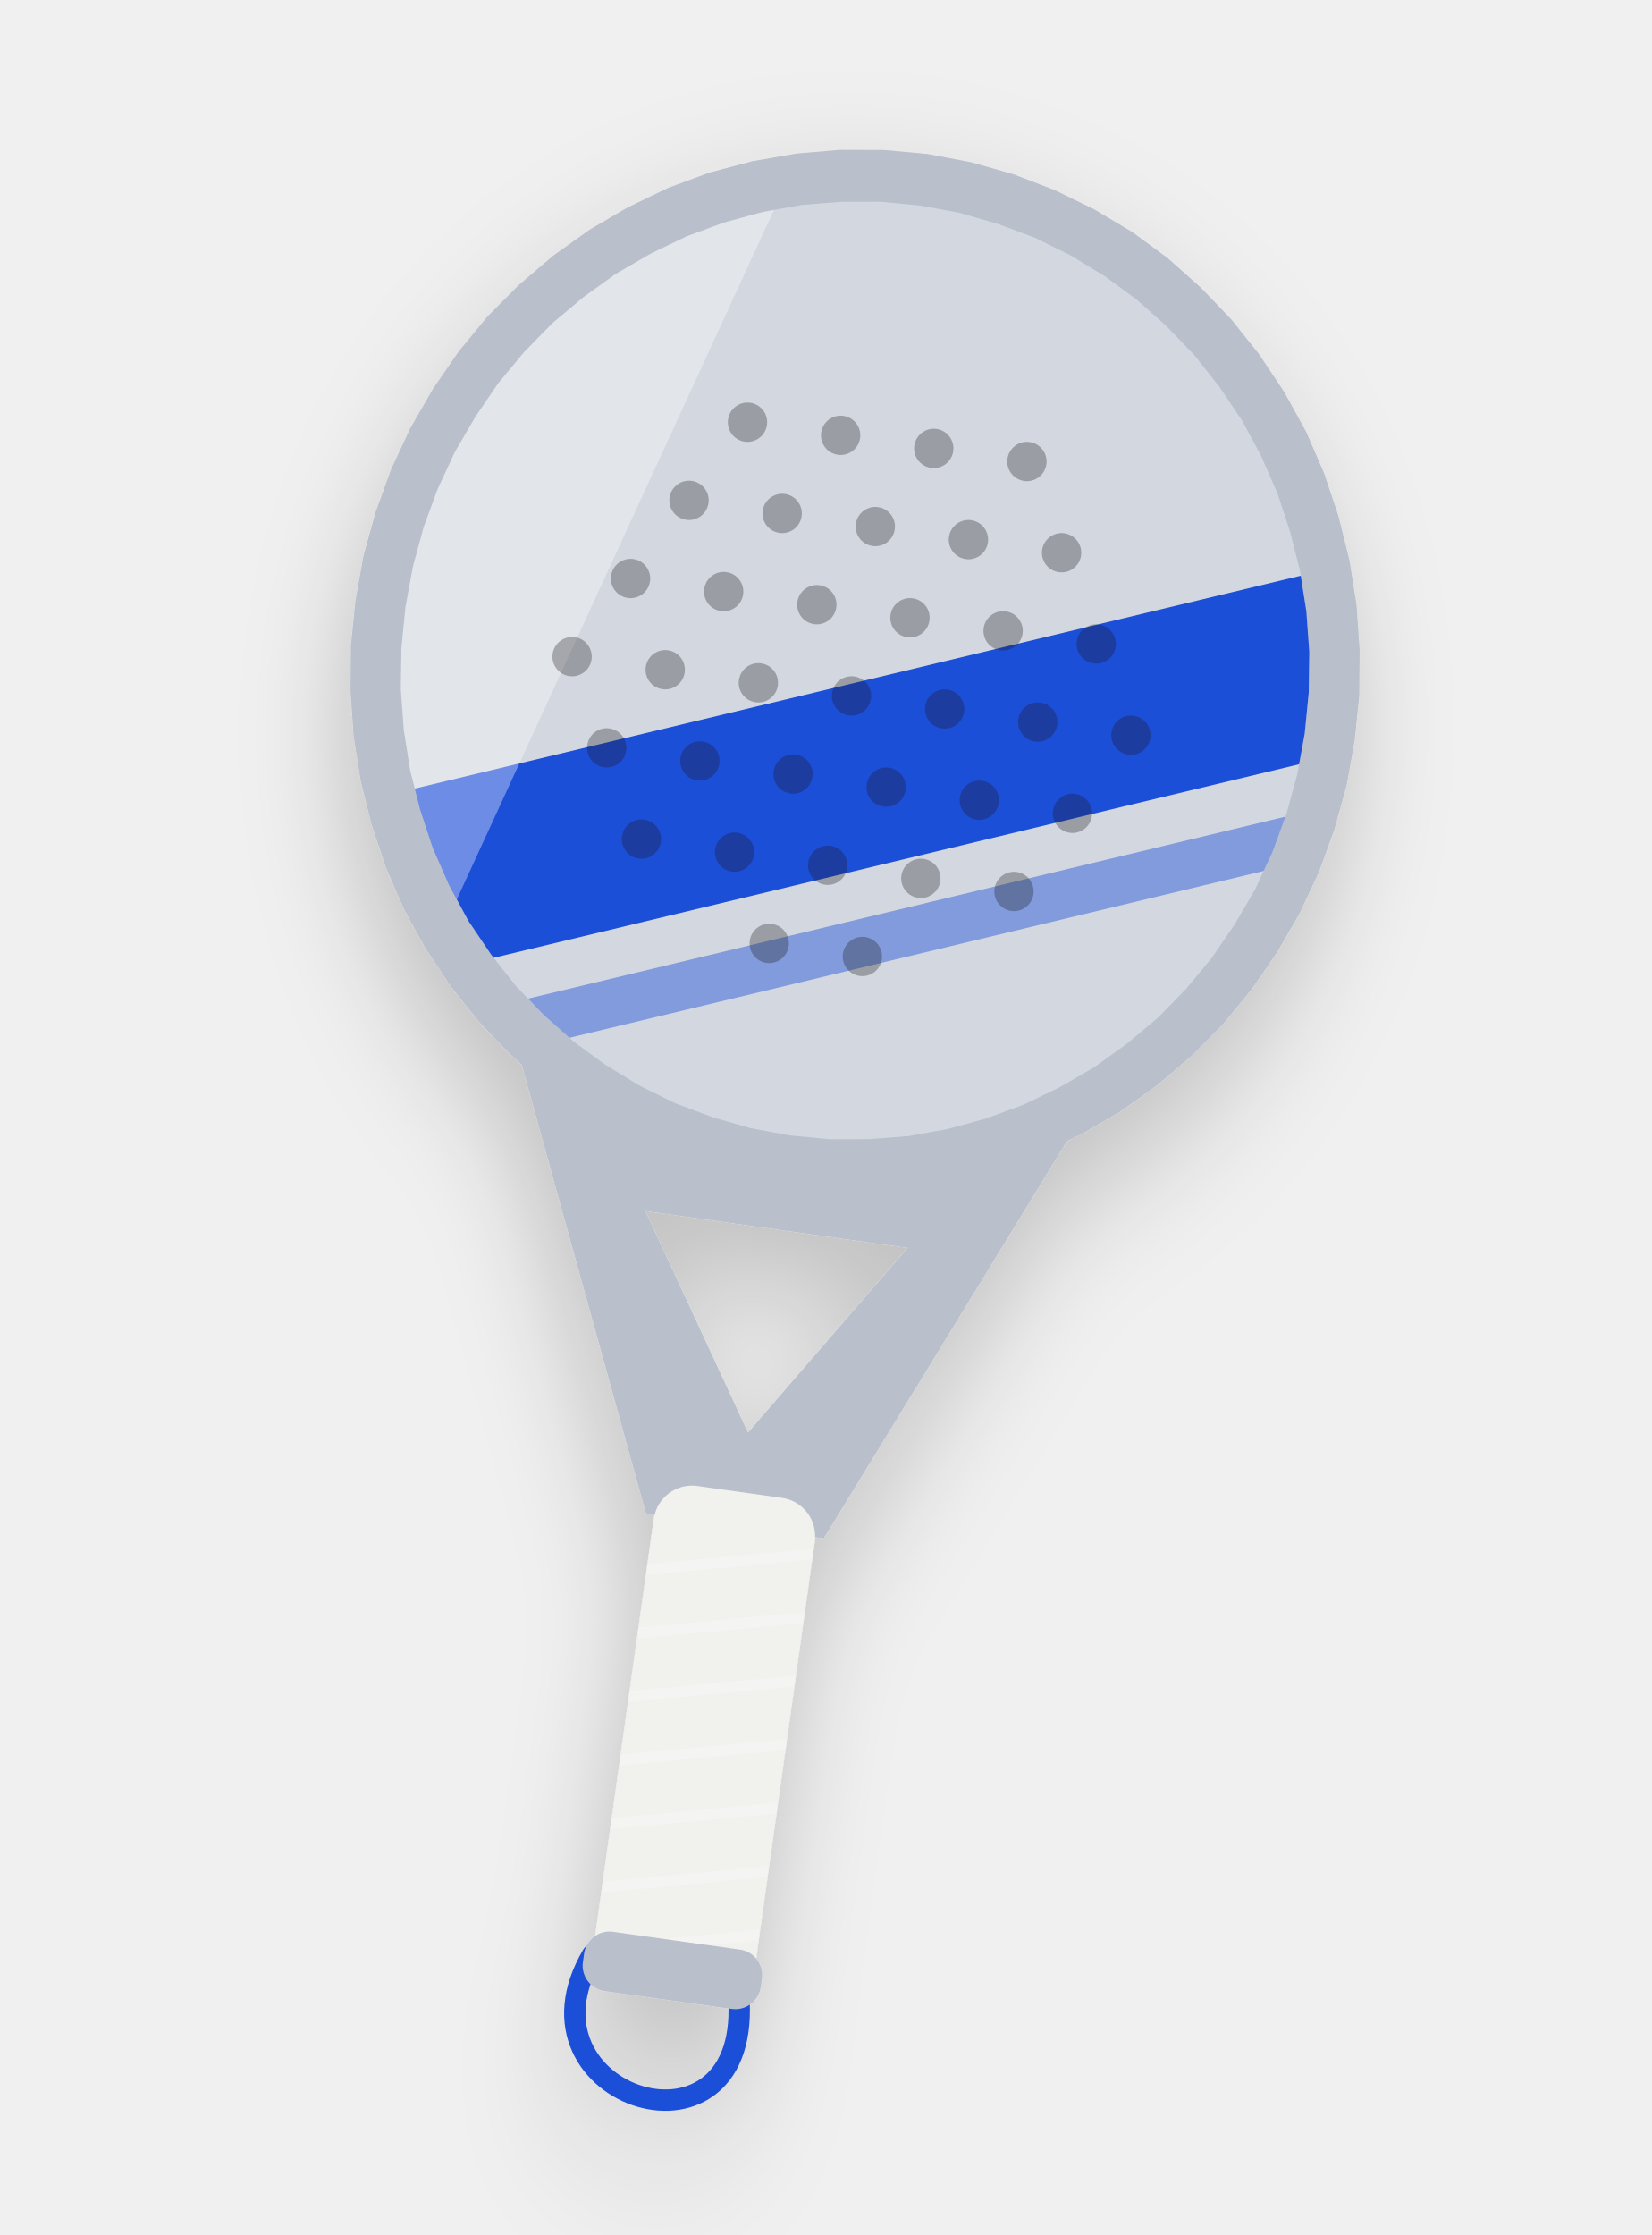
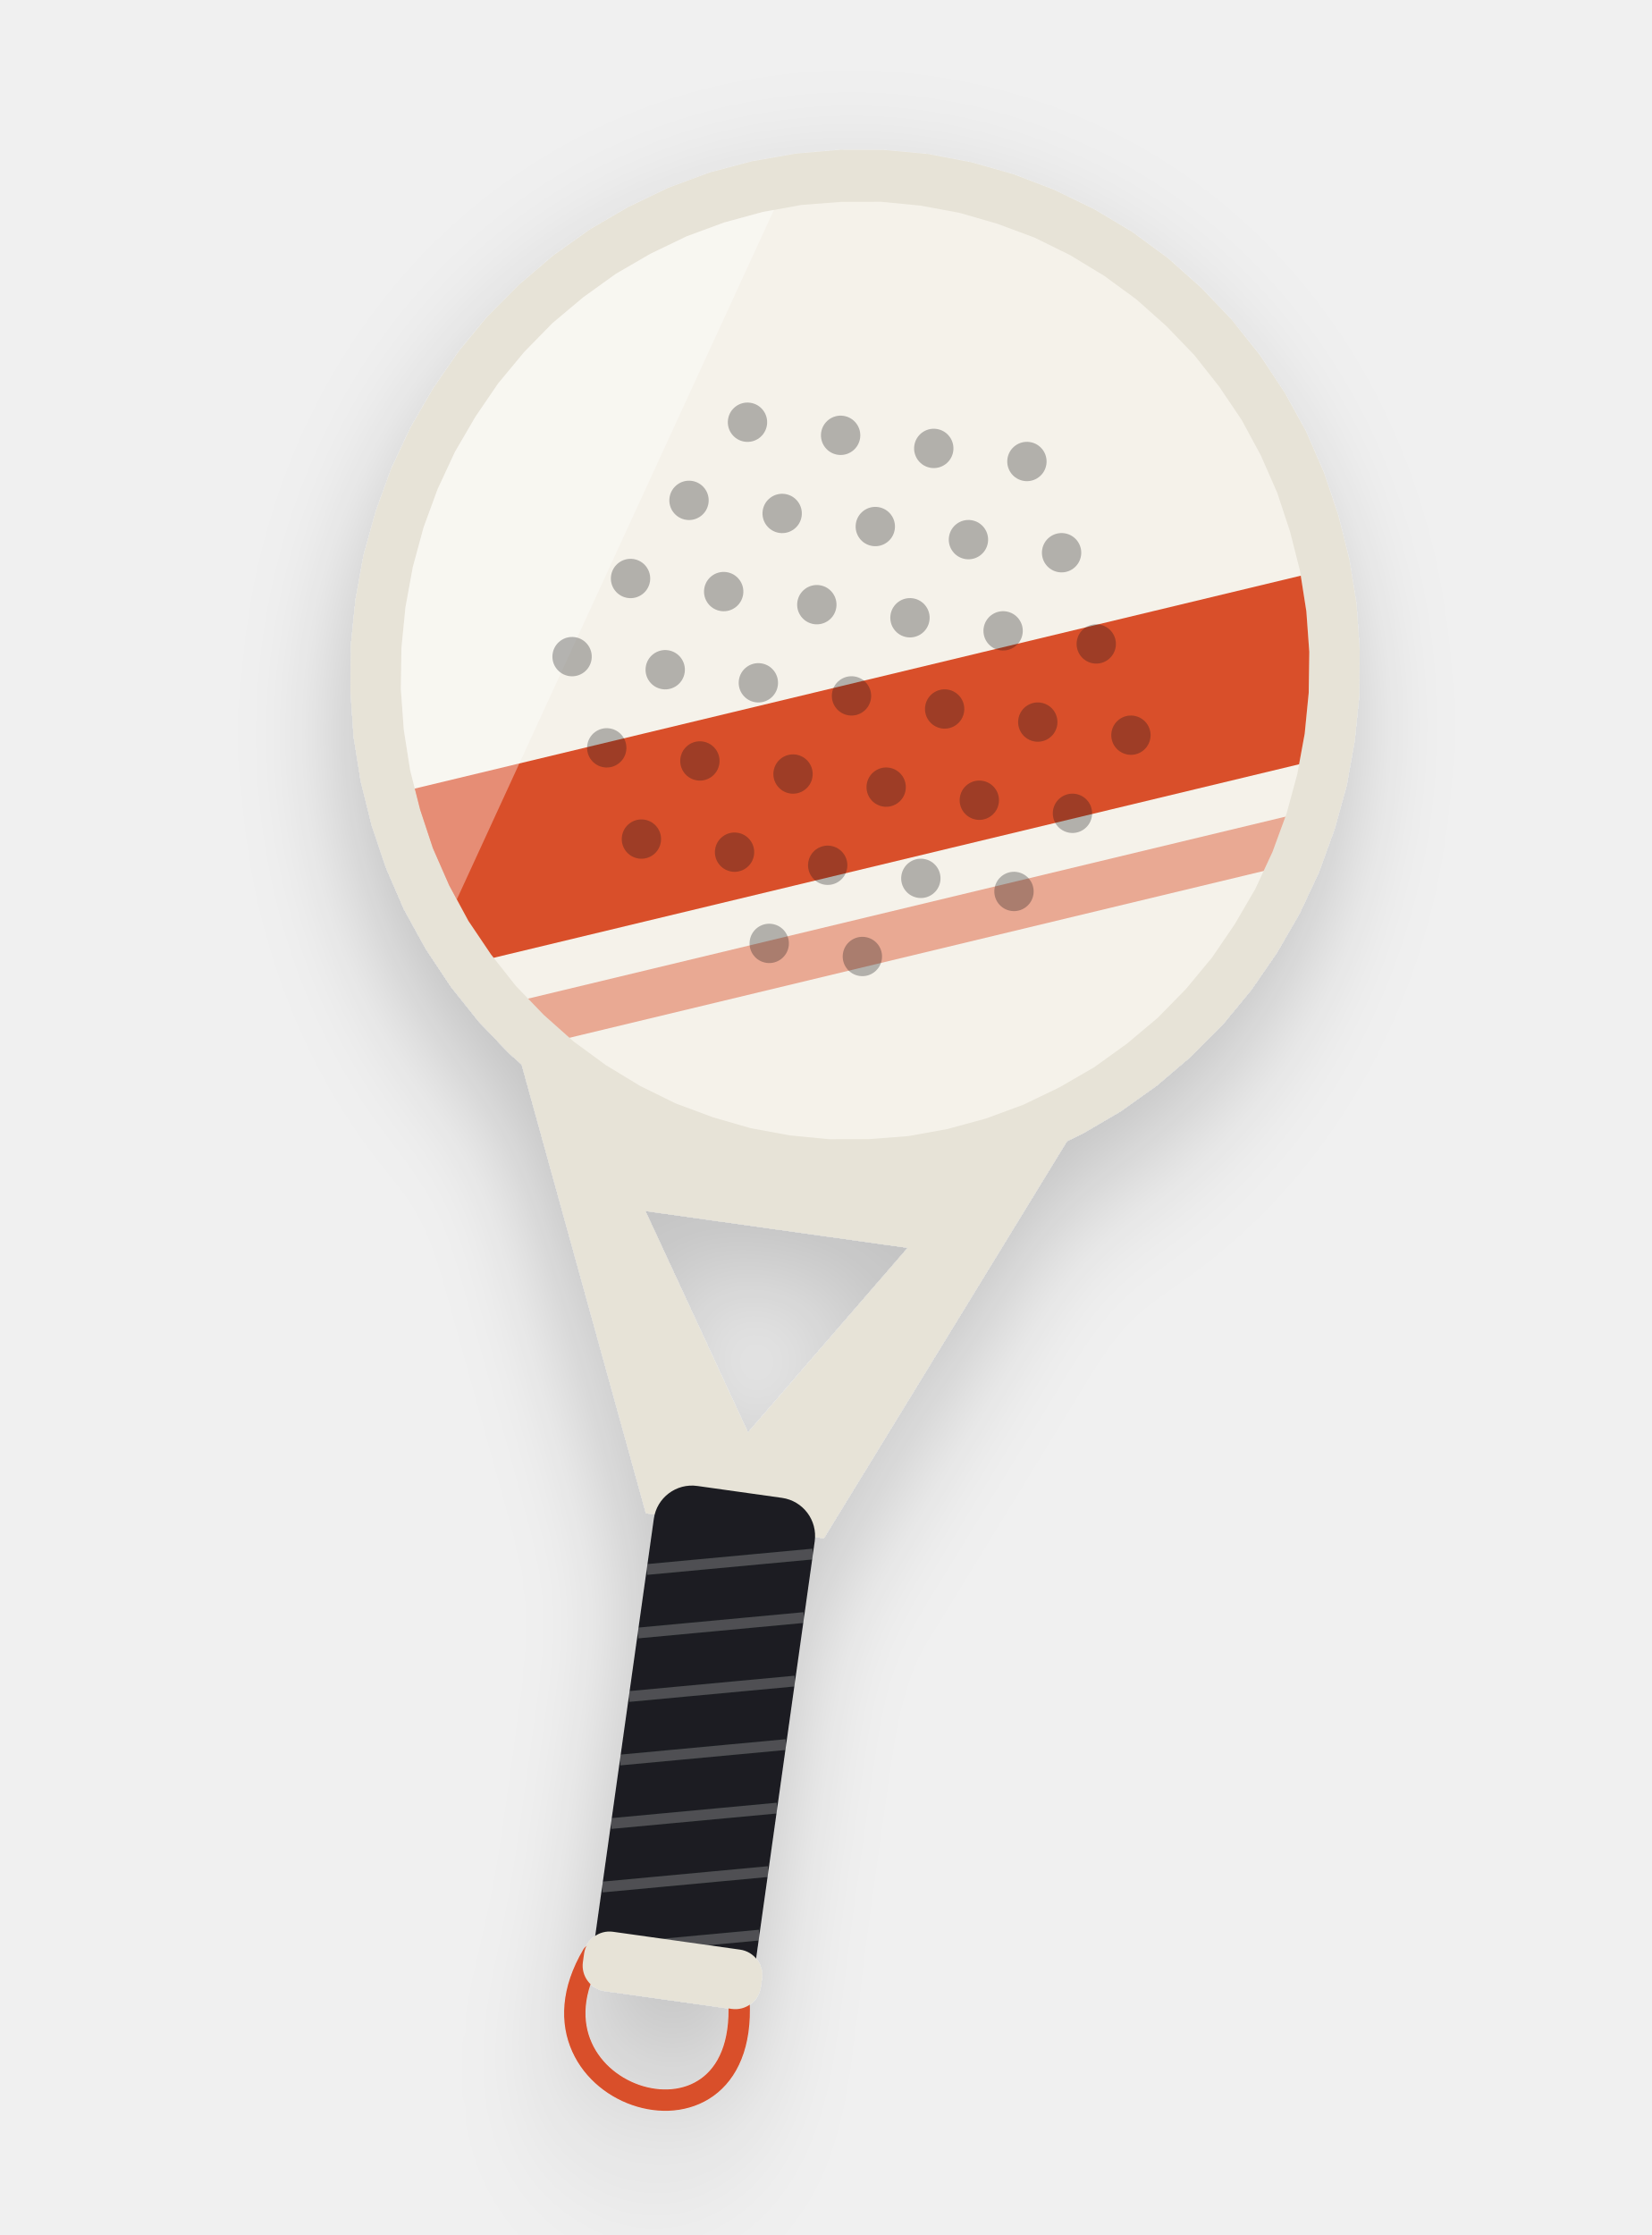
<svg xmlns="http://www.w3.org/2000/svg" viewBox="0 0 340 460">
  <defs>
    <filter id="shadow" x="-30%" y="-20%" width="160%" height="150%">
      <feDropShadow dx="0" dy="14" stdDeviation="14" flood-color="#15171a" flood-opacity=".2" />
    </filter>
    <clipPath id="p-face">
      <path d="M106.2 0 L105.8 9.6 L104.6 19.1 L102.6 28.4 L99.8 37.6 L96.2 46.4 L92 54.9 L87 63 L81.4 70.6 L75.1 77.6 L68.3 84.1 L60.9 89.9 L53.1 95.1 L44.9 99.5 L36.3 103.2 L27.5 106.1 L18.4 108.1 L9.3 109.4 L0 109.8 L-9.3 109.4 L-18.4 108.1 L-27.5 106.1 L-36.3 103.2 L-44.9 99.5 L-53.1 95.1 L-60.9 89.9 L-68.3 84.1 L-75.1 77.6 L-81.4 70.6 L-87 63 L-92 54.9 L-96.2 46.4 L-99.8 37.6 L-102.6 28.4 L-104.6 19.1 L-105.8 9.6 L-106.2 0 L-105.8 -9.6 L-104.6 -19.1 L-102.6 -28.4 L-99.8 -37.6 L-96.2 -46.4 L-92 -54.9 L-87 -63 L-81.4 -70.6 L-75.1 -77.6 L-68.3 -84.1 L-60.9 -89.9 L-53.1 -95.1 L-44.9 -99.5 L-36.3 -103.2 L-27.5 -106.1 L-18.4 -108.1 L-9.3 -109.4 L0 -109.8 L9.3 -109.4 L18.4 -108.1 L27.5 -106.1 L36.3 -103.2 L44.9 -99.5 L53.1 -95.1 L60.9 -89.9 L68.3 -84.1 L75.1 -77.6 L81.4 -70.6 L87 -63 L92 -54.9 L96.2 -46.4 L99.8 -37.6 L102.6 -28.4 L104.6 -19.1 L105.8 -9.6 Z" />
    </clipPath>
    <clipPath id="p-grip">
      <rect x="-19" y="194" width="38" height="112" rx="9" />
    </clipPath>
  </defs>
  <g transform="translate(176 138) rotate(8) scale(0.88)" filter="url(#shadow)">
    <g>
-       <path d="M-19 306 C -34 342, 26 352, 16 310" fill="none" stroke="#1f4fd8" stroke-width="5" stroke-linecap="round" />
-       <path fill-rule="evenodd" fill="#b9c0cb" d="M-74 80 L74 80 L21 202 L-21 202 Z M-31 132 L31 132 L0 180 Z" />
-       <rect x="-19" y="194" width="38" height="118" rx="9" fill="#f1f1ee" />
+       <path d="M-19 306 C -34 342, 26 352, 16 310" fill="none" stroke="#d9502b" stroke-width="5" stroke-linecap="round" />
+       <path fill-rule="evenodd" fill="#e7e3d7" d="M-74 80 L74 80 L21 202 L-21 202 Z M-31 132 L31 132 L0 180 Z" />
+       <rect x="-19" y="194" width="38" height="118" rx="9" fill="#1d1f23" />
      <g stroke="rgba(255,255,255,.22)" stroke-width="2.5" clip-path="url(#p-grip)">
        <path d="M-19 215 L19 206" />
        <path d="M-19 230 L19 221" />
        <path d="M-19 245 L19 236" />
        <path d="M-19 260 L19 251" />
        <path d="M-19 275 L19 266" />
        <path d="M-19 290 L19 281" />
        <path d="M-19 305 L19 296" />
      </g>
-       <rect x="-21" y="300" width="42" height="14" rx="6" fill="#b9c0cb" />
-       <path d="M118 0 L117.6 10.6 L116.2 21.2 L114 31.6 L110.9 41.7 L106.9 51.6 L102.2 61 L96.7 70 L90.4 78.4 L83.4 86.3 L75.8 93.5 L67.7 99.9 L59 105.7 L49.9 110.6 L40.4 114.6 L30.5 117.8 L20.5 120.1 L10.3 121.5 L0 122 L-10.3 121.5 L-20.5 120.1 L-30.5 117.8 L-40.4 114.6 L-49.9 110.6 L-59 105.7 L-67.7 99.9 L-75.8 93.5 L-83.4 86.3 L-90.4 78.4 L-96.7 70 L-102.2 61 L-106.9 51.6 L-110.9 41.7 L-114 31.6 L-116.2 21.2 L-117.6 10.6 L-118 0 L-117.6 -10.6 L-116.2 -21.2 L-114 -31.6 L-110.9 -41.7 L-106.9 -51.6 L-102.2 -61 L-96.7 -70 L-90.4 -78.4 L-83.4 -86.3 L-75.8 -93.5 L-67.7 -99.9 L-59 -105.7 L-49.9 -110.6 L-40.4 -114.6 L-30.5 -117.8 L-20.5 -120.1 L-10.3 -121.5 L0 -122 L10.3 -121.5 L20.5 -120.1 L30.5 -117.8 L40.4 -114.6 L49.9 -110.6 L59 -105.7 L67.7 -99.9 L75.8 -93.5 L83.4 -86.3 L90.4 -78.4 L96.7 -70 L102.2 -61 L106.9 -51.6 L110.9 -41.7 L114 -31.6 L116.2 -21.2 L117.6 -10.6 Z" fill="#b9c0cb" />
-       <path d="M106.2 0 L105.8 9.6 L104.6 19.1 L102.6 28.4 L99.8 37.6 L96.2 46.4 L92 54.9 L87 63 L81.4 70.6 L75.1 77.6 L68.3 84.1 L60.9 89.9 L53.1 95.1 L44.9 99.5 L36.3 103.2 L27.5 106.1 L18.4 108.1 L9.3 109.4 L0 109.8 L-9.3 109.4 L-18.4 108.1 L-27.5 106.1 L-36.3 103.2 L-44.9 99.5 L-53.1 95.1 L-60.9 89.9 L-68.3 84.1 L-75.1 77.6 L-81.4 70.6 L-87 63 L-92 54.9 L-96.2 46.4 L-99.8 37.6 L-102.6 28.4 L-104.6 19.1 L-105.8 9.6 L-106.2 0 L-105.8 -9.6 L-104.6 -19.1 L-102.6 -28.4 L-99.8 -37.6 L-96.2 -46.4 L-92 -54.9 L-87 -63 L-81.4 -70.6 L-75.1 -77.6 L-68.3 -84.1 L-60.9 -89.9 L-53.1 -95.1 L-44.9 -99.5 L-36.3 -103.2 L-27.5 -106.1 L-18.4 -108.1 L-9.3 -109.4 L0 -109.8 L9.3 -109.4 L18.4 -108.1 L27.5 -106.1 L36.3 -103.2 L44.9 -99.5 L53.1 -95.1 L60.9 -89.9 L68.3 -84.1 L75.1 -77.6 L81.4 -70.6 L87 -63 L92 -54.9 L96.2 -46.4 L99.8 -37.6 L102.6 -28.4 L104.6 -19.1 L105.8 -9.6 Z" fill="#d3d8e0" />
+       <rect x="-21" y="300" width="42" height="14" rx="6" fill="#e7e3d7" />
+       <path d="M118 0 L117.6 10.6 L116.2 21.2 L114 31.6 L110.9 41.7 L106.9 51.6 L102.2 61 L96.7 70 L90.4 78.4 L83.4 86.3 L75.8 93.5 L67.7 99.9 L59 105.7 L49.9 110.6 L40.4 114.6 L30.5 117.8 L20.5 120.1 L10.3 121.5 L0 122 L-10.3 121.5 L-20.5 120.1 L-30.5 117.8 L-40.4 114.6 L-49.9 110.6 L-59 105.7 L-67.7 99.9 L-75.8 93.5 L-83.4 86.3 L-90.4 78.4 L-96.7 70 L-102.2 61 L-106.9 51.6 L-110.9 41.7 L-114 31.6 L-116.2 21.2 L-117.6 10.6 L-118 0 L-117.6 -10.6 L-116.2 -21.2 L-114 -31.6 L-110.9 -41.7 L-106.9 -51.6 L-102.2 -61 L-96.7 -70 L-90.4 -78.4 L-83.4 -86.3 L-75.8 -93.5 L-67.7 -99.9 L-59 -105.7 L-49.9 -110.6 L-40.4 -114.6 L-30.5 -117.8 L-20.5 -120.1 L-10.3 -121.5 L0 -122 L10.3 -121.5 L20.5 -120.1 L30.5 -117.8 L40.4 -114.6 L49.9 -110.6 L59 -105.7 L67.7 -99.9 L75.8 -93.5 L83.4 -86.3 L90.4 -78.4 L96.7 -70 L102.2 -61 L106.9 -51.6 L110.9 -41.7 L114 -31.6 L116.2 -21.2 L117.6 -10.6 Z" fill="#e7e3d7" />
+       <path d="M106.2 0 L105.8 9.6 L104.6 19.1 L102.6 28.4 L99.8 37.6 L96.2 46.4 L92 54.9 L87 63 L81.4 70.6 L75.1 77.6 L68.3 84.1 L60.9 89.9 L53.1 95.1 L44.9 99.5 L36.3 103.2 L27.5 106.1 L18.4 108.1 L9.3 109.4 L0 109.8 L-9.3 109.4 L-18.4 108.1 L-27.5 106.1 L-36.3 103.2 L-44.9 99.5 L-53.1 95.1 L-60.9 89.9 L-68.3 84.1 L-75.1 77.6 L-81.4 70.6 L-87 63 L-92 54.9 L-96.2 46.4 L-99.8 37.6 L-102.6 28.4 L-104.6 19.1 L-105.8 9.6 L-106.2 0 L-105.8 -9.6 L-104.6 -19.1 L-102.6 -28.4 L-99.8 -37.6 L-96.2 -46.4 L-92 -54.9 L-87 -63 L-81.4 -70.6 L-75.1 -77.6 L-68.3 -84.1 L-60.9 -89.9 L-53.1 -95.1 L-44.9 -99.5 L-36.3 -103.2 L-27.5 -106.1 L-18.4 -108.1 L-9.3 -109.4 L0 -109.8 L9.3 -109.4 L18.4 -108.1 L27.5 -106.1 L36.3 -103.2 L44.9 -99.5 L53.1 -95.1 L60.9 -89.9 L68.3 -84.1 L75.1 -77.6 L81.4 -70.6 L87 -63 L92 -54.9 L96.2 -46.4 L99.8 -37.6 L102.6 -28.4 L104.6 -19.1 L105.8 -9.6 Z" fill="#f5f2ea" />
      <g clip-path="url(#p-face)">
-         <path d="M-170 70 L170 -64 L170 -18 L-170 116 Z" fill="#1f4fd8" />
-         <path d="M-170 128 L170 -6 L170 6 L-170 140 Z" fill="#1f4fd8" opacity=".45" />
+         <path d="M-170 70 L170 -64 L170 -18 L-170 116 Z" fill="#d9502b" />
+         <path d="M-170 128 L170 -6 L170 6 L-170 140 Z" fill="#d9502b" opacity=".45" />
        <path d="M-150 -150 L-20 -150 L-110 150 L-150 150 Z" fill="#fff" opacity="0.35" />
      </g>
      <g fill="rgba(21,23,26,.3)">
        <circle cx="-33" cy="-54" r="4.6" />
        <circle cx="-11" cy="-54" r="4.6" />
        <circle cx="11" cy="-54" r="4.6" />
        <circle cx="33" cy="-54" r="4.6" />
        <circle cx="-44" cy="-34" r="4.6" />
        <circle cx="-22" cy="-34" r="4.6" />
        <circle cx="0" cy="-34" r="4.6" />
        <circle cx="22" cy="-34" r="4.6" />
        <circle cx="44" cy="-34" r="4.6" />
        <circle cx="-55" cy="-14" r="4.6" />
        <circle cx="-33" cy="-14" r="4.6" />
        <circle cx="-11" cy="-14" r="4.6" />
        <circle cx="11" cy="-14" r="4.6" />
        <circle cx="33" cy="-14" r="4.6" />
        <circle cx="55" cy="-14" r="4.6" />
        <circle cx="-66" cy="6" r="4.6" />
        <circle cx="-44" cy="6" r="4.6" />
        <circle cx="-22" cy="6" r="4.6" />
        <circle cx="0" cy="6" r="4.6" />
        <circle cx="22" cy="6" r="4.6" />
        <circle cx="44" cy="6" r="4.6" />
        <circle cx="66" cy="6" r="4.6" />
        <circle cx="-55" cy="26" r="4.6" />
        <circle cx="-33" cy="26" r="4.6" />
        <circle cx="-11" cy="26" r="4.6" />
        <circle cx="11" cy="26" r="4.6" />
        <circle cx="33" cy="26" r="4.6" />
        <circle cx="55" cy="26" r="4.6" />
        <circle cx="-44" cy="46" r="4.6" />
        <circle cx="-22" cy="46" r="4.6" />
        <circle cx="0" cy="46" r="4.6" />
        <circle cx="22" cy="46" r="4.6" />
        <circle cx="44" cy="46" r="4.6" />
        <circle cx="-11" cy="66" r="4.6" />
        <circle cx="11" cy="66" r="4.6" />
      </g>
    </g>
  </g>
</svg>
